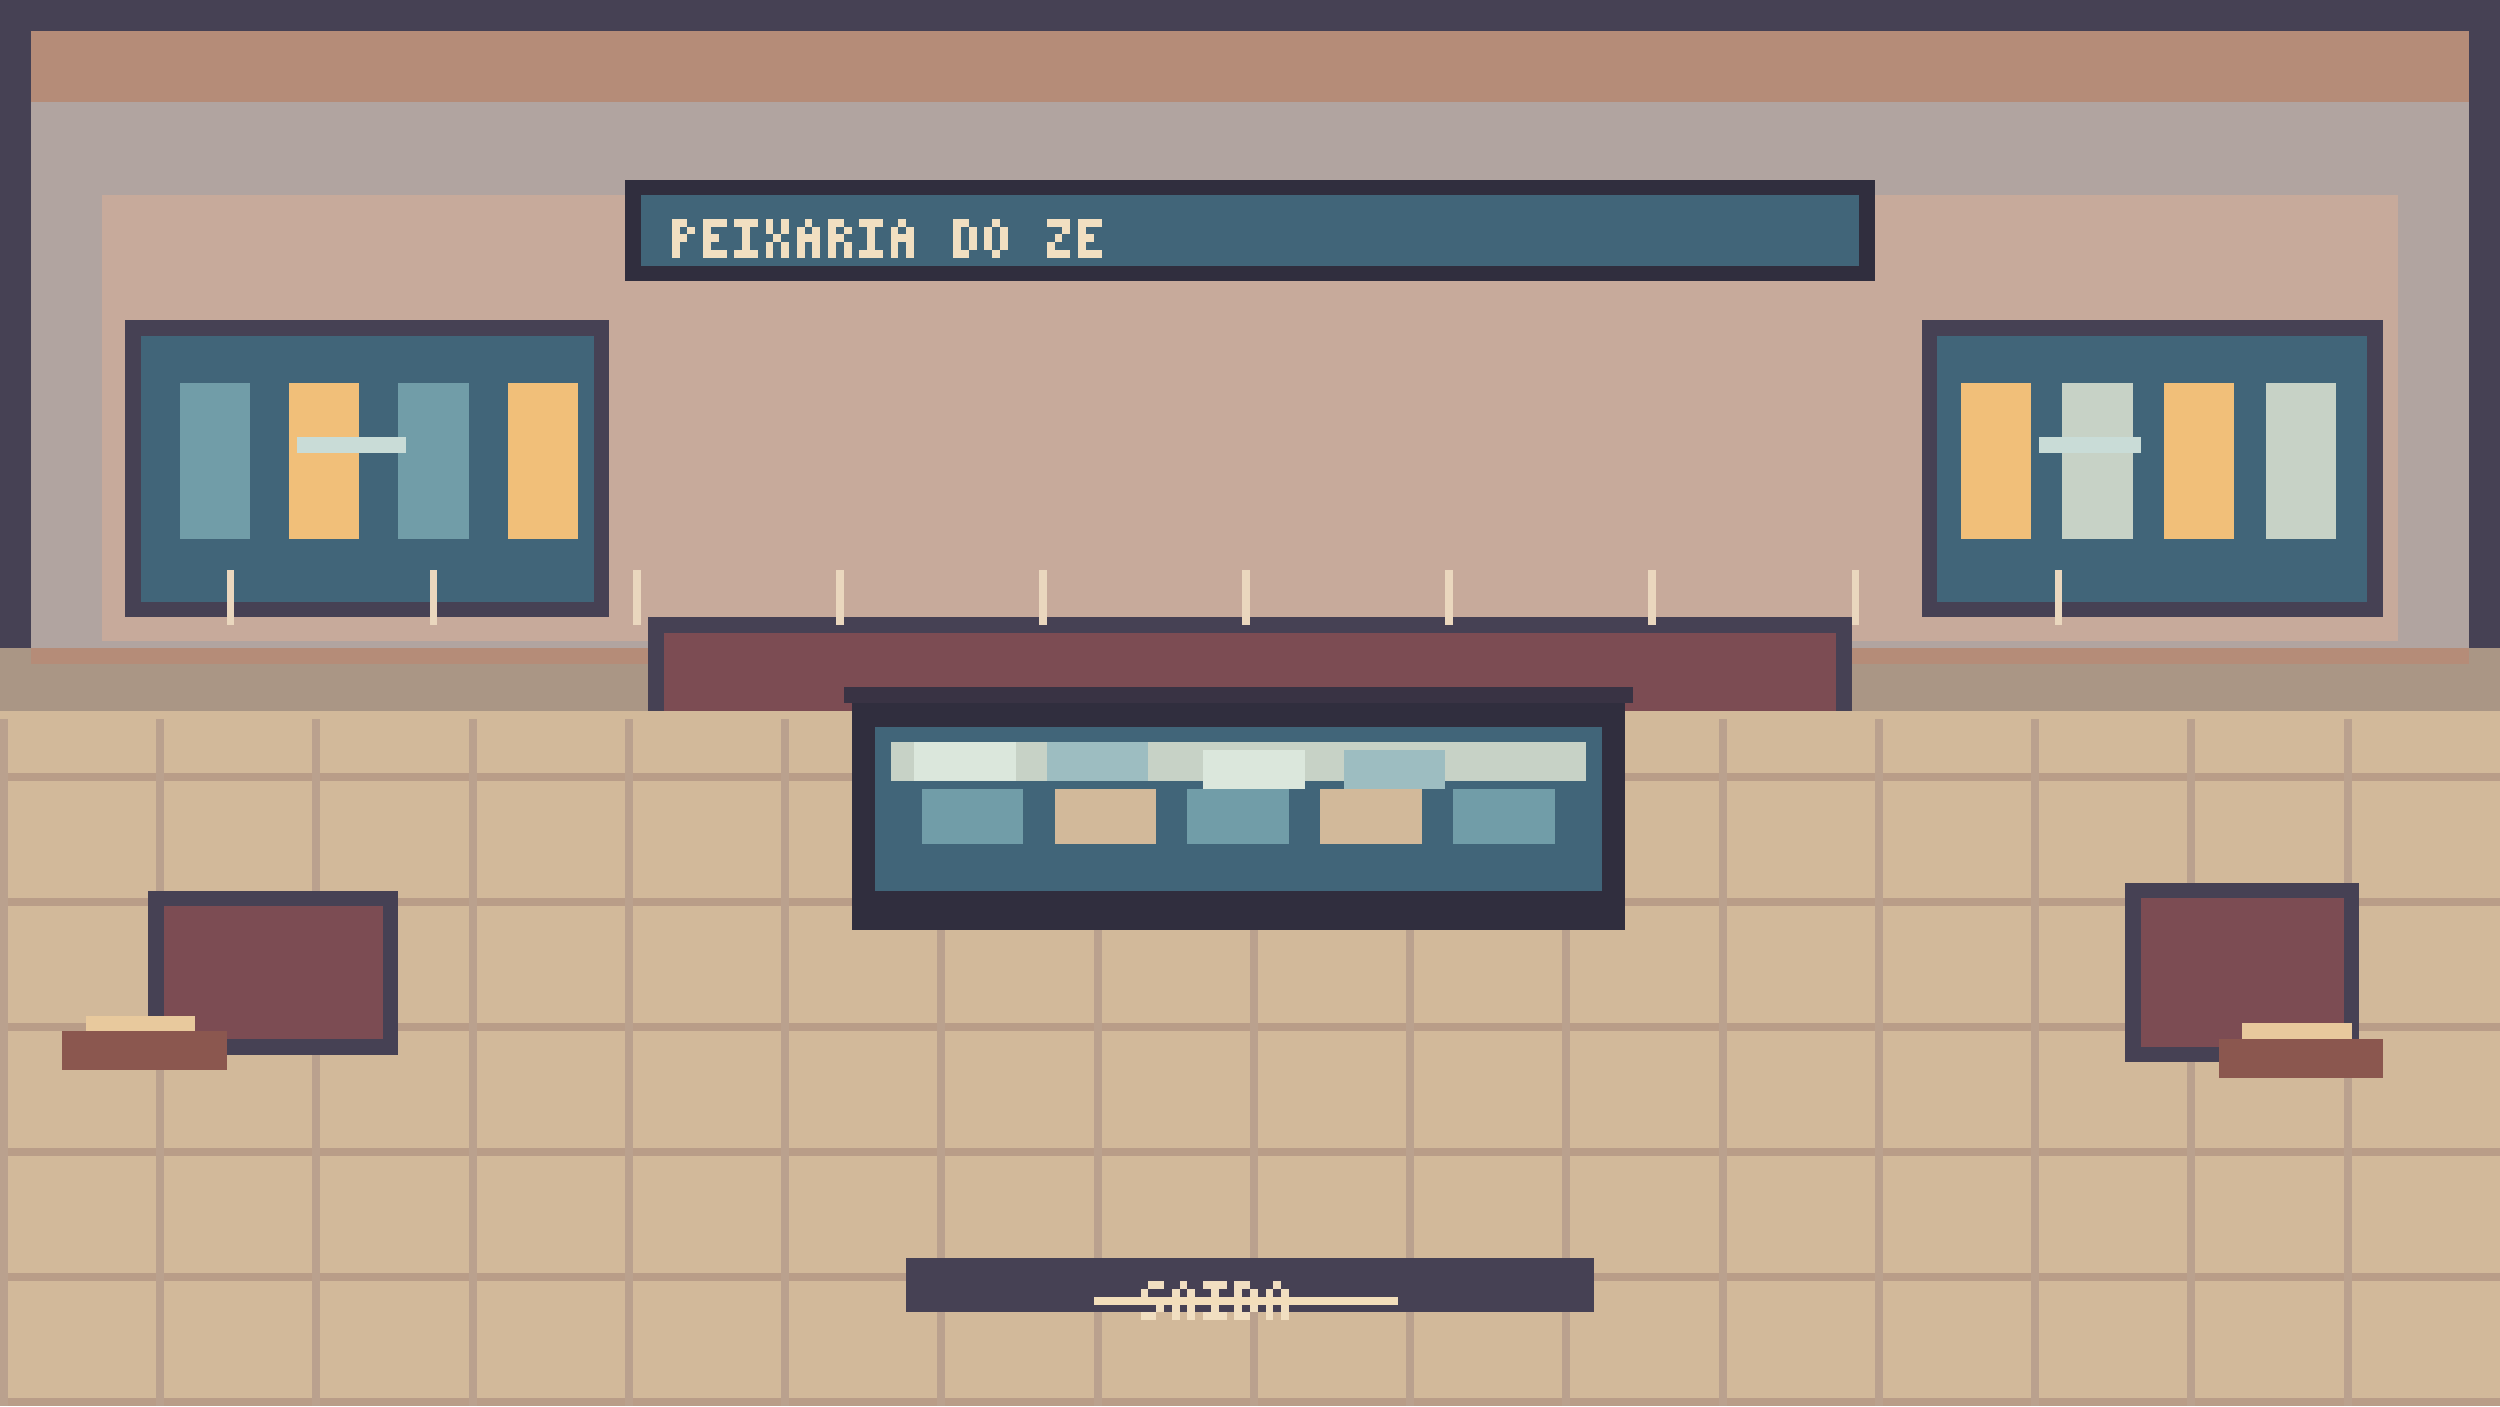
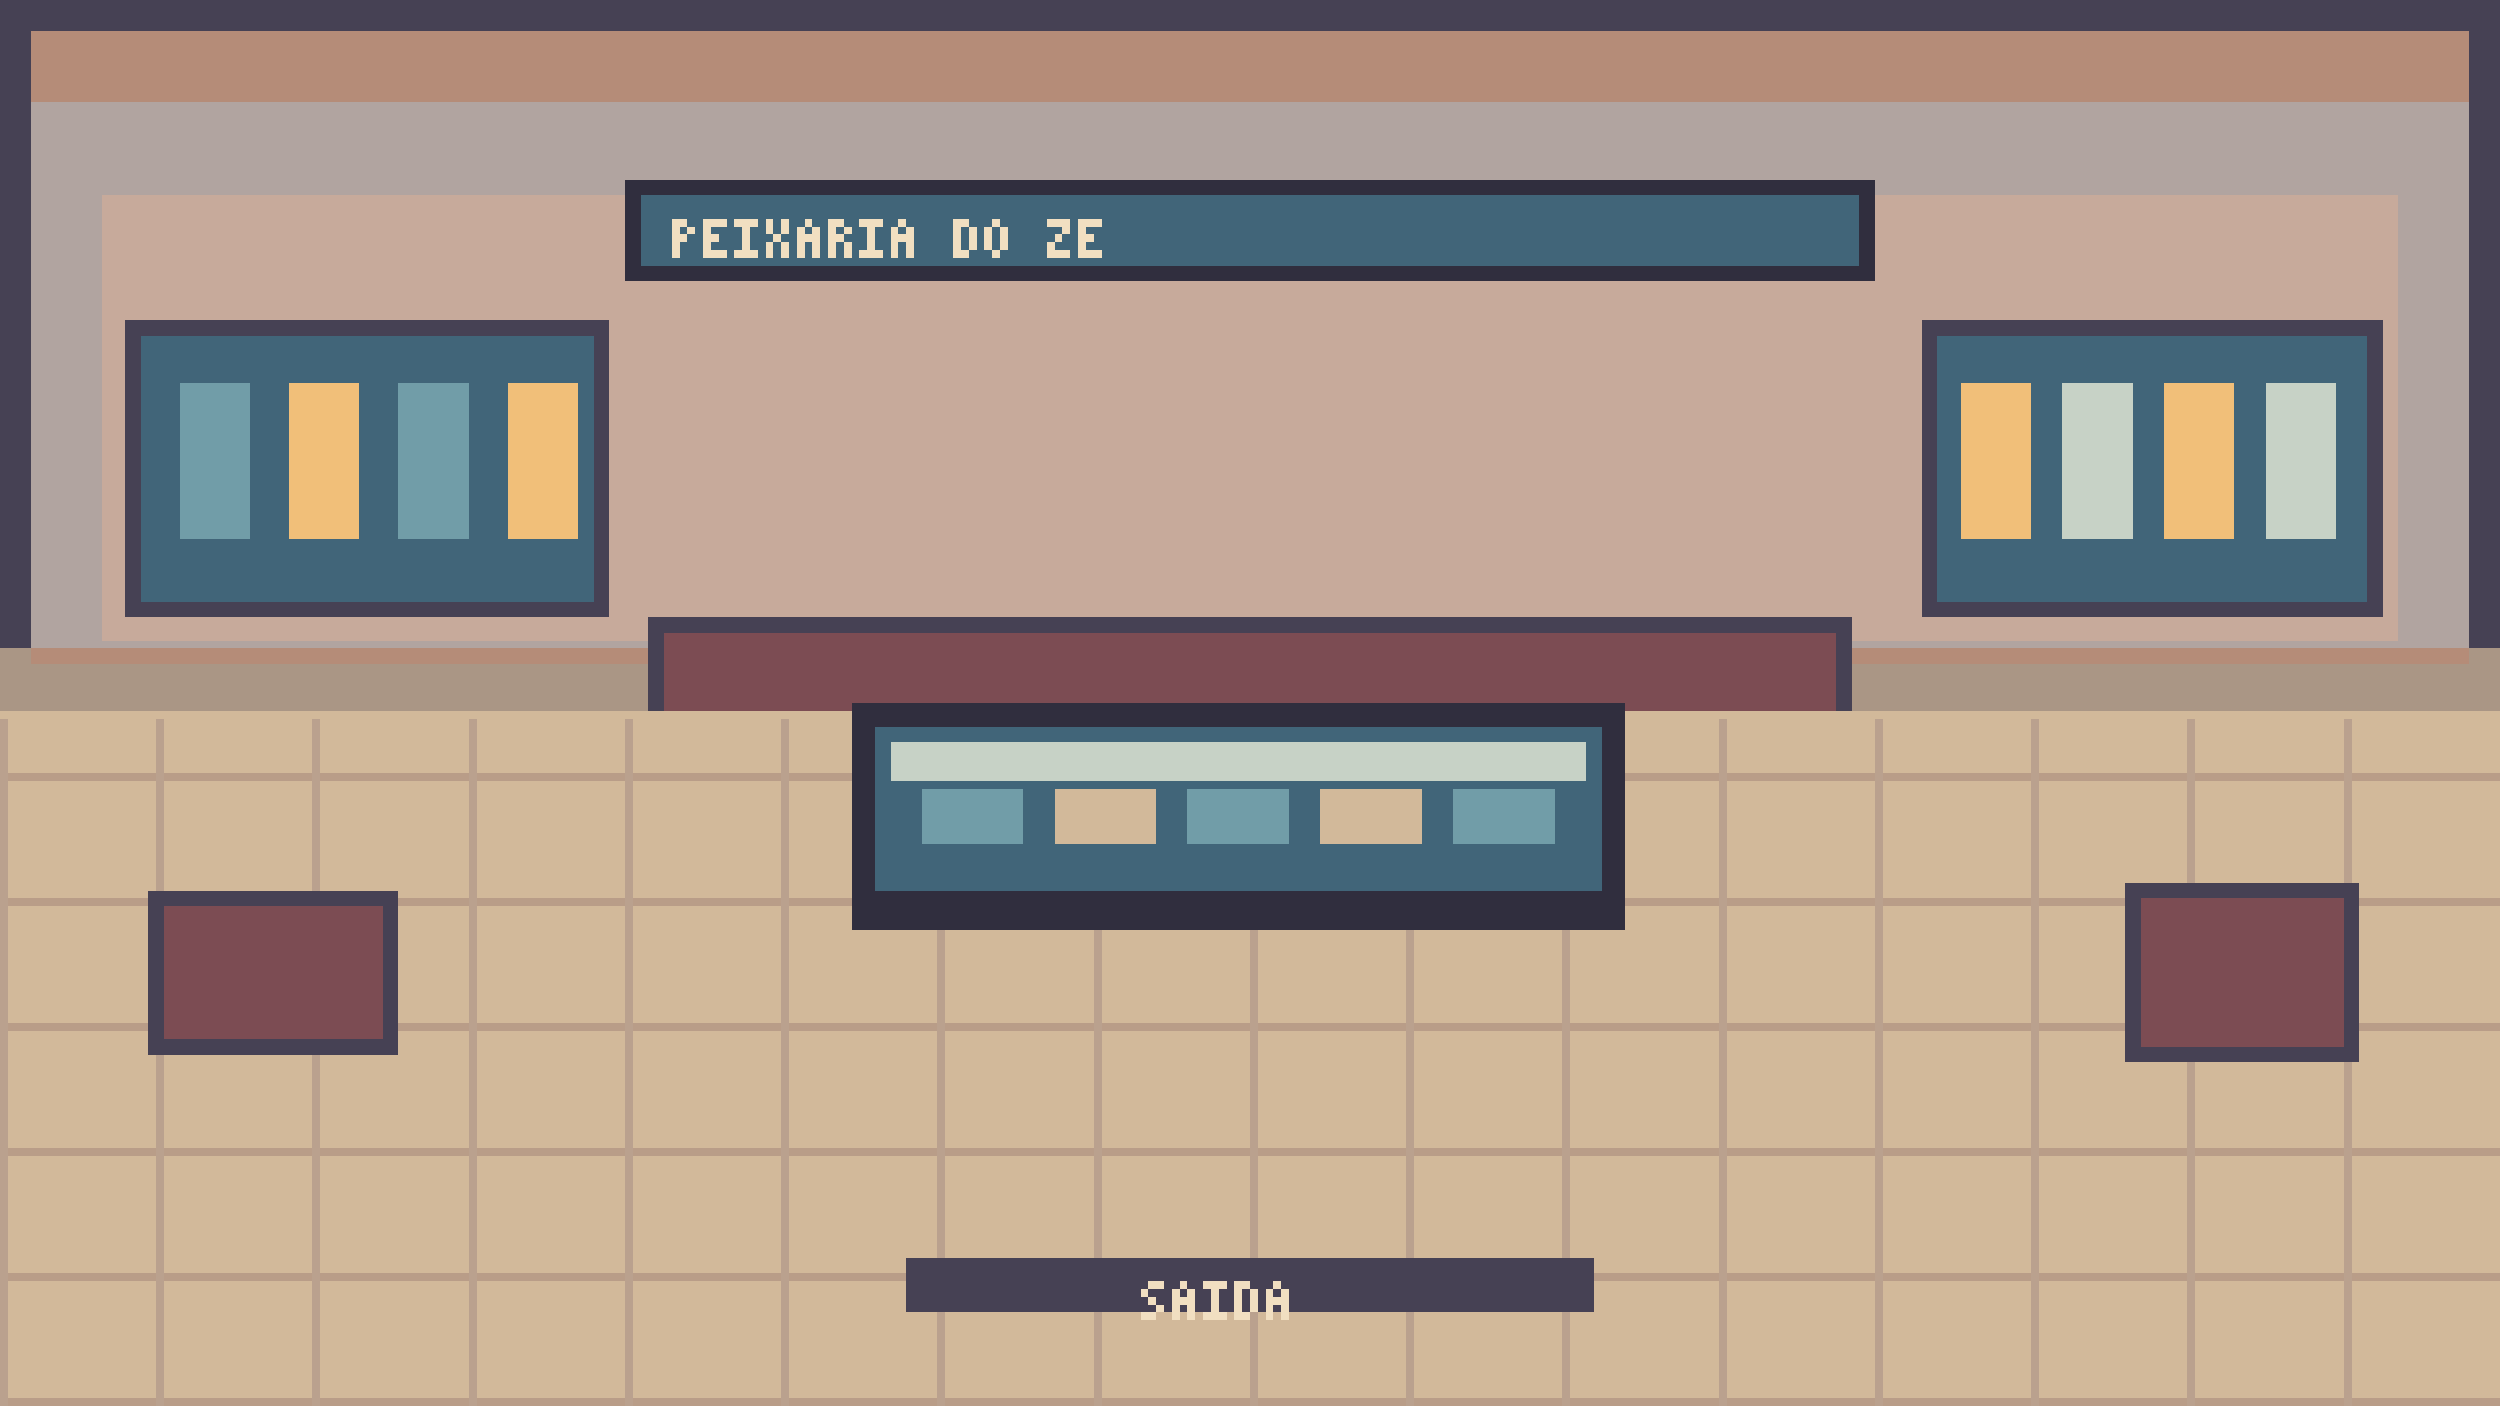
<svg xmlns="http://www.w3.org/2000/svg" width="960" height="540" viewBox="0 0 320 180" shape-rendering="crispEdges">
  <rect x="0" y="0" width="320" height="180" fill="#aa9685" />
  <rect x="0" y="0" width="320" height="83" fill="#464154" />
  <rect x="4" y="4" width="312" height="81" fill="#b58c78" />
  <rect x="4" y="13" width="312" height="70" fill="#b1a4a0" />
  <rect x="13" y="25" width="294" height="57" fill="#c7aa9b" />
  <rect x="80" y="23" width="160" height="13" fill="#302e3e" />
  <rect x="82" y="25" width="156" height="9" fill="#416579" />
  <rect x="86" y="28" width="1" height="1" fill="#f1dfc1" />
  <rect x="87" y="28" width="1" height="1" fill="#f1dfc1" />
  <rect x="86" y="29" width="1" height="1" fill="#f1dfc1" />
  <rect x="88" y="29" width="1" height="1" fill="#f1dfc1" />
  <rect x="86" y="30" width="1" height="1" fill="#f1dfc1" />
  <rect x="87" y="30" width="1" height="1" fill="#f1dfc1" />
  <rect x="86" y="31" width="1" height="1" fill="#f1dfc1" />
  <rect x="86" y="32" width="1" height="1" fill="#f1dfc1" />
  <rect x="90" y="28" width="1" height="1" fill="#f1dfc1" />
  <rect x="91" y="28" width="1" height="1" fill="#f1dfc1" />
  <rect x="92" y="28" width="1" height="1" fill="#f1dfc1" />
  <rect x="90" y="29" width="1" height="1" fill="#f1dfc1" />
  <rect x="90" y="30" width="1" height="1" fill="#f1dfc1" />
  <rect x="91" y="30" width="1" height="1" fill="#f1dfc1" />
  <rect x="90" y="31" width="1" height="1" fill="#f1dfc1" />
  <rect x="90" y="32" width="1" height="1" fill="#f1dfc1" />
  <rect x="91" y="32" width="1" height="1" fill="#f1dfc1" />
  <rect x="92" y="32" width="1" height="1" fill="#f1dfc1" />
  <rect x="94" y="28" width="1" height="1" fill="#f1dfc1" />
  <rect x="95" y="28" width="1" height="1" fill="#f1dfc1" />
  <rect x="96" y="28" width="1" height="1" fill="#f1dfc1" />
  <rect x="95" y="29" width="1" height="1" fill="#f1dfc1" />
  <rect x="95" y="30" width="1" height="1" fill="#f1dfc1" />
  <rect x="95" y="31" width="1" height="1" fill="#f1dfc1" />
  <rect x="94" y="32" width="1" height="1" fill="#f1dfc1" />
  <rect x="95" y="32" width="1" height="1" fill="#f1dfc1" />
  <rect x="96" y="32" width="1" height="1" fill="#f1dfc1" />
  <rect x="98" y="28" width="1" height="1" fill="#f1dfc1" />
  <rect x="100" y="28" width="1" height="1" fill="#f1dfc1" />
  <rect x="98" y="29" width="1" height="1" fill="#f1dfc1" />
  <rect x="100" y="29" width="1" height="1" fill="#f1dfc1" />
  <rect x="99" y="30" width="1" height="1" fill="#f1dfc1" />
  <rect x="98" y="31" width="1" height="1" fill="#f1dfc1" />
  <rect x="100" y="31" width="1" height="1" fill="#f1dfc1" />
  <rect x="98" y="32" width="1" height="1" fill="#f1dfc1" />
  <rect x="100" y="32" width="1" height="1" fill="#f1dfc1" />
  <rect x="103" y="28" width="1" height="1" fill="#f1dfc1" />
  <rect x="102" y="29" width="1" height="1" fill="#f1dfc1" />
  <rect x="104" y="29" width="1" height="1" fill="#f1dfc1" />
  <rect x="102" y="30" width="1" height="1" fill="#f1dfc1" />
  <rect x="103" y="30" width="1" height="1" fill="#f1dfc1" />
  <rect x="104" y="30" width="1" height="1" fill="#f1dfc1" />
  <rect x="102" y="31" width="1" height="1" fill="#f1dfc1" />
  <rect x="104" y="31" width="1" height="1" fill="#f1dfc1" />
  <rect x="102" y="32" width="1" height="1" fill="#f1dfc1" />
  <rect x="104" y="32" width="1" height="1" fill="#f1dfc1" />
  <rect x="106" y="28" width="1" height="1" fill="#f1dfc1" />
  <rect x="107" y="28" width="1" height="1" fill="#f1dfc1" />
  <rect x="106" y="29" width="1" height="1" fill="#f1dfc1" />
  <rect x="108" y="29" width="1" height="1" fill="#f1dfc1" />
  <rect x="106" y="30" width="1" height="1" fill="#f1dfc1" />
  <rect x="107" y="30" width="1" height="1" fill="#f1dfc1" />
  <rect x="106" y="31" width="1" height="1" fill="#f1dfc1" />
  <rect x="108" y="31" width="1" height="1" fill="#f1dfc1" />
  <rect x="106" y="32" width="1" height="1" fill="#f1dfc1" />
  <rect x="108" y="32" width="1" height="1" fill="#f1dfc1" />
  <rect x="110" y="28" width="1" height="1" fill="#f1dfc1" />
  <rect x="111" y="28" width="1" height="1" fill="#f1dfc1" />
  <rect x="112" y="28" width="1" height="1" fill="#f1dfc1" />
  <rect x="111" y="29" width="1" height="1" fill="#f1dfc1" />
  <rect x="111" y="30" width="1" height="1" fill="#f1dfc1" />
  <rect x="111" y="31" width="1" height="1" fill="#f1dfc1" />
  <rect x="110" y="32" width="1" height="1" fill="#f1dfc1" />
  <rect x="111" y="32" width="1" height="1" fill="#f1dfc1" />
  <rect x="112" y="32" width="1" height="1" fill="#f1dfc1" />
  <rect x="115" y="28" width="1" height="1" fill="#f1dfc1" />
  <rect x="114" y="29" width="1" height="1" fill="#f1dfc1" />
  <rect x="116" y="29" width="1" height="1" fill="#f1dfc1" />
  <rect x="114" y="30" width="1" height="1" fill="#f1dfc1" />
  <rect x="115" y="30" width="1" height="1" fill="#f1dfc1" />
  <rect x="116" y="30" width="1" height="1" fill="#f1dfc1" />
  <rect x="114" y="31" width="1" height="1" fill="#f1dfc1" />
  <rect x="116" y="31" width="1" height="1" fill="#f1dfc1" />
  <rect x="114" y="32" width="1" height="1" fill="#f1dfc1" />
  <rect x="116" y="32" width="1" height="1" fill="#f1dfc1" />
  <rect x="122" y="28" width="1" height="1" fill="#f1dfc1" />
  <rect x="123" y="28" width="1" height="1" fill="#f1dfc1" />
  <rect x="122" y="29" width="1" height="1" fill="#f1dfc1" />
  <rect x="124" y="29" width="1" height="1" fill="#f1dfc1" />
  <rect x="122" y="30" width="1" height="1" fill="#f1dfc1" />
  <rect x="124" y="30" width="1" height="1" fill="#f1dfc1" />
  <rect x="122" y="31" width="1" height="1" fill="#f1dfc1" />
  <rect x="124" y="31" width="1" height="1" fill="#f1dfc1" />
  <rect x="122" y="32" width="1" height="1" fill="#f1dfc1" />
  <rect x="123" y="32" width="1" height="1" fill="#f1dfc1" />
  <rect x="127" y="28" width="1" height="1" fill="#f1dfc1" />
  <rect x="126" y="29" width="1" height="1" fill="#f1dfc1" />
  <rect x="128" y="29" width="1" height="1" fill="#f1dfc1" />
  <rect x="126" y="30" width="1" height="1" fill="#f1dfc1" />
  <rect x="128" y="30" width="1" height="1" fill="#f1dfc1" />
  <rect x="126" y="31" width="1" height="1" fill="#f1dfc1" />
  <rect x="128" y="31" width="1" height="1" fill="#f1dfc1" />
  <rect x="127" y="32" width="1" height="1" fill="#f1dfc1" />
  <rect x="134" y="28" width="1" height="1" fill="#f1dfc1" />
  <rect x="135" y="28" width="1" height="1" fill="#f1dfc1" />
  <rect x="136" y="28" width="1" height="1" fill="#f1dfc1" />
  <rect x="136" y="29" width="1" height="1" fill="#f1dfc1" />
  <rect x="135" y="30" width="1" height="1" fill="#f1dfc1" />
  <rect x="134" y="31" width="1" height="1" fill="#f1dfc1" />
  <rect x="134" y="32" width="1" height="1" fill="#f1dfc1" />
  <rect x="135" y="32" width="1" height="1" fill="#f1dfc1" />
  <rect x="136" y="32" width="1" height="1" fill="#f1dfc1" />
  <rect x="138" y="28" width="1" height="1" fill="#f1dfc1" />
  <rect x="139" y="28" width="1" height="1" fill="#f1dfc1" />
  <rect x="140" y="28" width="1" height="1" fill="#f1dfc1" />
  <rect x="138" y="29" width="1" height="1" fill="#f1dfc1" />
  <rect x="138" y="30" width="1" height="1" fill="#f1dfc1" />
  <rect x="139" y="30" width="1" height="1" fill="#f1dfc1" />
  <rect x="138" y="31" width="1" height="1" fill="#f1dfc1" />
  <rect x="138" y="32" width="1" height="1" fill="#f1dfc1" />
  <rect x="139" y="32" width="1" height="1" fill="#f1dfc1" />
  <rect x="140" y="32" width="1" height="1" fill="#f1dfc1" />
  <rect x="16" y="41" width="62" height="38" fill="#464154" />
  <rect x="18" y="43" width="58" height="34" fill="#416579" />
  <rect x="246" y="41" width="59" height="38" fill="#464154" />
  <rect x="248" y="43" width="55" height="34" fill="#416579" />
  <rect x="23" y="49" width="9" height="20" fill="#719da8" />
  <rect x="37" y="49" width="9" height="20" fill="#f1bf79" />
  <rect x="51" y="49" width="9" height="20" fill="#719da8" />
  <rect x="65" y="49" width="9" height="20" fill="#f1bf79" />
  <rect x="251" y="49" width="9" height="20" fill="#f1bf79" />
  <rect x="264" y="49" width="9" height="20" fill="#c7d2c6" />
  <rect x="277" y="49" width="9" height="20" fill="#f1bf79" />
  <rect x="290" y="49" width="9" height="20" fill="#c7d2c6" />
  <rect x="83" y="79" width="154" height="12" fill="#464154" />
  <rect x="85" y="81" width="150" height="10" fill="#7c4c53" />
  <rect x="0" y="91" width="320" height="89" fill="#d2b99a" />
  <rect x="0" y="99" width="320" height="1" fill="#b99d88" />
  <rect x="0" y="115" width="320" height="1" fill="#b99d88" />
  <rect x="0" y="131" width="320" height="1" fill="#b99d88" />
  <rect x="0" y="147" width="320" height="1" fill="#b99d88" />
  <rect x="0" y="163" width="320" height="1" fill="#b99d88" />
  <rect x="0" y="179" width="320" height="1" fill="#b99d88" />
  <rect x="0" y="92" width="1" height="88" fill="#baa18e" />
  <rect x="20" y="92" width="1" height="88" fill="#baa18e" />
  <rect x="40" y="92" width="1" height="88" fill="#baa18e" />
  <rect x="60" y="92" width="1" height="88" fill="#baa18e" />
  <rect x="80" y="92" width="1" height="88" fill="#baa18e" />
  <rect x="100" y="92" width="1" height="88" fill="#baa18e" />
  <rect x="120" y="92" width="1" height="88" fill="#baa18e" />
  <rect x="140" y="92" width="1" height="88" fill="#baa18e" />
  <rect x="160" y="92" width="1" height="88" fill="#baa18e" />
  <rect x="180" y="92" width="1" height="88" fill="#baa18e" />
  <rect x="200" y="92" width="1" height="88" fill="#baa18e" />
  <rect x="220" y="92" width="1" height="88" fill="#baa18e" />
  <rect x="240" y="92" width="1" height="88" fill="#baa18e" />
  <rect x="260" y="92" width="1" height="88" fill="#baa18e" />
  <rect x="280" y="92" width="1" height="88" fill="#baa18e" />
  <rect x="300" y="92" width="1" height="88" fill="#baa18e" />
  <rect x="109" y="90" width="99" height="29" fill="#302e3e" />
  <rect x="112" y="93" width="93" height="21" fill="#416579" />
  <rect x="114" y="95" width="89" height="5" fill="#c7d2c6" />
  <rect x="118" y="101" width="13" height="7" fill="#719da8" />
  <rect x="135" y="101" width="13" height="7" fill="#d2b99a" />
  <rect x="152" y="101" width="13" height="7" fill="#719da8" />
  <rect x="169" y="101" width="13" height="7" fill="#d2b99a" />
  <rect x="186" y="101" width="13" height="7" fill="#719da8" />
  <rect x="19" y="114" width="32" height="21" fill="#464154" />
  <rect x="21" y="116" width="28" height="17" fill="#7c4c53" />
  <rect x="272" y="113" width="30" height="23" fill="#464154" />
  <rect x="274" y="115" width="26" height="19" fill="#7c4c53" />
  <rect x="116" y="161" width="88" height="7" fill="#464154" />
  <rect x="147" y="164" width="1" height="1" fill="#f1dfc1" />
  <rect x="148" y="164" width="1" height="1" fill="#f1dfc1" />
  <rect x="146" y="165" width="1" height="1" fill="#f1dfc1" />
  <rect x="147" y="166" width="1" height="1" fill="#f1dfc1" />
  <rect x="148" y="167" width="1" height="1" fill="#f1dfc1" />
  <rect x="146" y="168" width="1" height="1" fill="#f1dfc1" />
  <rect x="147" y="168" width="1" height="1" fill="#f1dfc1" />
  <rect x="151" y="164" width="1" height="1" fill="#f1dfc1" />
  <rect x="150" y="165" width="1" height="1" fill="#f1dfc1" />
  <rect x="152" y="165" width="1" height="1" fill="#f1dfc1" />
  <rect x="150" y="166" width="1" height="1" fill="#f1dfc1" />
  <rect x="151" y="166" width="1" height="1" fill="#f1dfc1" />
  <rect x="152" y="166" width="1" height="1" fill="#f1dfc1" />
  <rect x="150" y="167" width="1" height="1" fill="#f1dfc1" />
  <rect x="152" y="167" width="1" height="1" fill="#f1dfc1" />
  <rect x="150" y="168" width="1" height="1" fill="#f1dfc1" />
  <rect x="152" y="168" width="1" height="1" fill="#f1dfc1" />
  <rect x="154" y="164" width="1" height="1" fill="#f1dfc1" />
  <rect x="155" y="164" width="1" height="1" fill="#f1dfc1" />
  <rect x="156" y="164" width="1" height="1" fill="#f1dfc1" />
  <rect x="155" y="165" width="1" height="1" fill="#f1dfc1" />
  <rect x="155" y="166" width="1" height="1" fill="#f1dfc1" />
  <rect x="155" y="167" width="1" height="1" fill="#f1dfc1" />
  <rect x="154" y="168" width="1" height="1" fill="#f1dfc1" />
  <rect x="155" y="168" width="1" height="1" fill="#f1dfc1" />
  <rect x="156" y="168" width="1" height="1" fill="#f1dfc1" />
  <rect x="158" y="164" width="1" height="1" fill="#f1dfc1" />
  <rect x="159" y="164" width="1" height="1" fill="#f1dfc1" />
  <rect x="158" y="165" width="1" height="1" fill="#f1dfc1" />
  <rect x="160" y="165" width="1" height="1" fill="#f1dfc1" />
  <rect x="158" y="166" width="1" height="1" fill="#f1dfc1" />
  <rect x="160" y="166" width="1" height="1" fill="#f1dfc1" />
  <rect x="158" y="167" width="1" height="1" fill="#f1dfc1" />
  <rect x="160" y="167" width="1" height="1" fill="#f1dfc1" />
  <rect x="158" y="168" width="1" height="1" fill="#f1dfc1" />
  <rect x="159" y="168" width="1" height="1" fill="#f1dfc1" />
  <rect x="163" y="164" width="1" height="1" fill="#f1dfc1" />
  <rect x="162" y="165" width="1" height="1" fill="#f1dfc1" />
  <rect x="164" y="165" width="1" height="1" fill="#f1dfc1" />
  <rect x="162" y="166" width="1" height="1" fill="#f1dfc1" />
  <rect x="163" y="166" width="1" height="1" fill="#f1dfc1" />
  <rect x="164" y="166" width="1" height="1" fill="#f1dfc1" />
  <rect x="162" y="167" width="1" height="1" fill="#f1dfc1" />
  <rect x="164" y="167" width="1" height="1" fill="#f1dfc1" />
  <rect x="162" y="168" width="1" height="1" fill="#f1dfc1" />
  <rect x="164" y="168" width="1" height="1" fill="#f1dfc1" />
-   <rect x="29" y="73" width="1" height="7" fill="#ead7be" />
-   <rect x="55" y="73" width="1" height="7" fill="#ead7be" />
-   <rect x="81" y="73" width="1" height="7" fill="#ead7be" />
-   <rect x="107" y="73" width="1" height="7" fill="#ead7be" />
-   <rect x="133" y="73" width="1" height="7" fill="#ead7be" />
-   <rect x="159" y="73" width="1" height="7" fill="#ead7be" />
-   <rect x="185" y="73" width="1" height="7" fill="#ead7be" />
-   <rect x="211" y="73" width="1" height="7" fill="#ead7be" />
-   <rect x="237" y="73" width="1" height="7" fill="#ead7be" />
-   <rect x="263" y="73" width="1" height="7" fill="#ead7be" />
-   <rect x="108" y="88" width="101" height="2" fill="#393344" />
-   <rect x="117" y="95" width="13" height="5" fill="#dbe7dc" />
-   <rect x="134" y="95" width="13" height="5" fill="#9dbdc1" />
-   <rect x="154" y="96" width="13" height="5" fill="#dbe7dc" />
-   <rect x="172" y="96" width="13" height="5" fill="#9dbdc1" />
-   <path d="M39 57 L51 57 M262 57 L273 57" fill="none" stroke="#c9dcd7" stroke-width="2" stroke-linecap="square" />
-   <rect x="8" y="132" width="21" height="5" fill="#8b574f" />
-   <rect x="11" y="130" width="14" height="2" fill="#e8c99d" />
-   <rect x="284" y="133" width="21" height="5" fill="#8b574f" />
-   <rect x="287" y="131" width="14" height="2" fill="#e8c99d" />
-   <rect x="140" y="166" width="39" height="1" fill="#f2debb" />
</svg>
